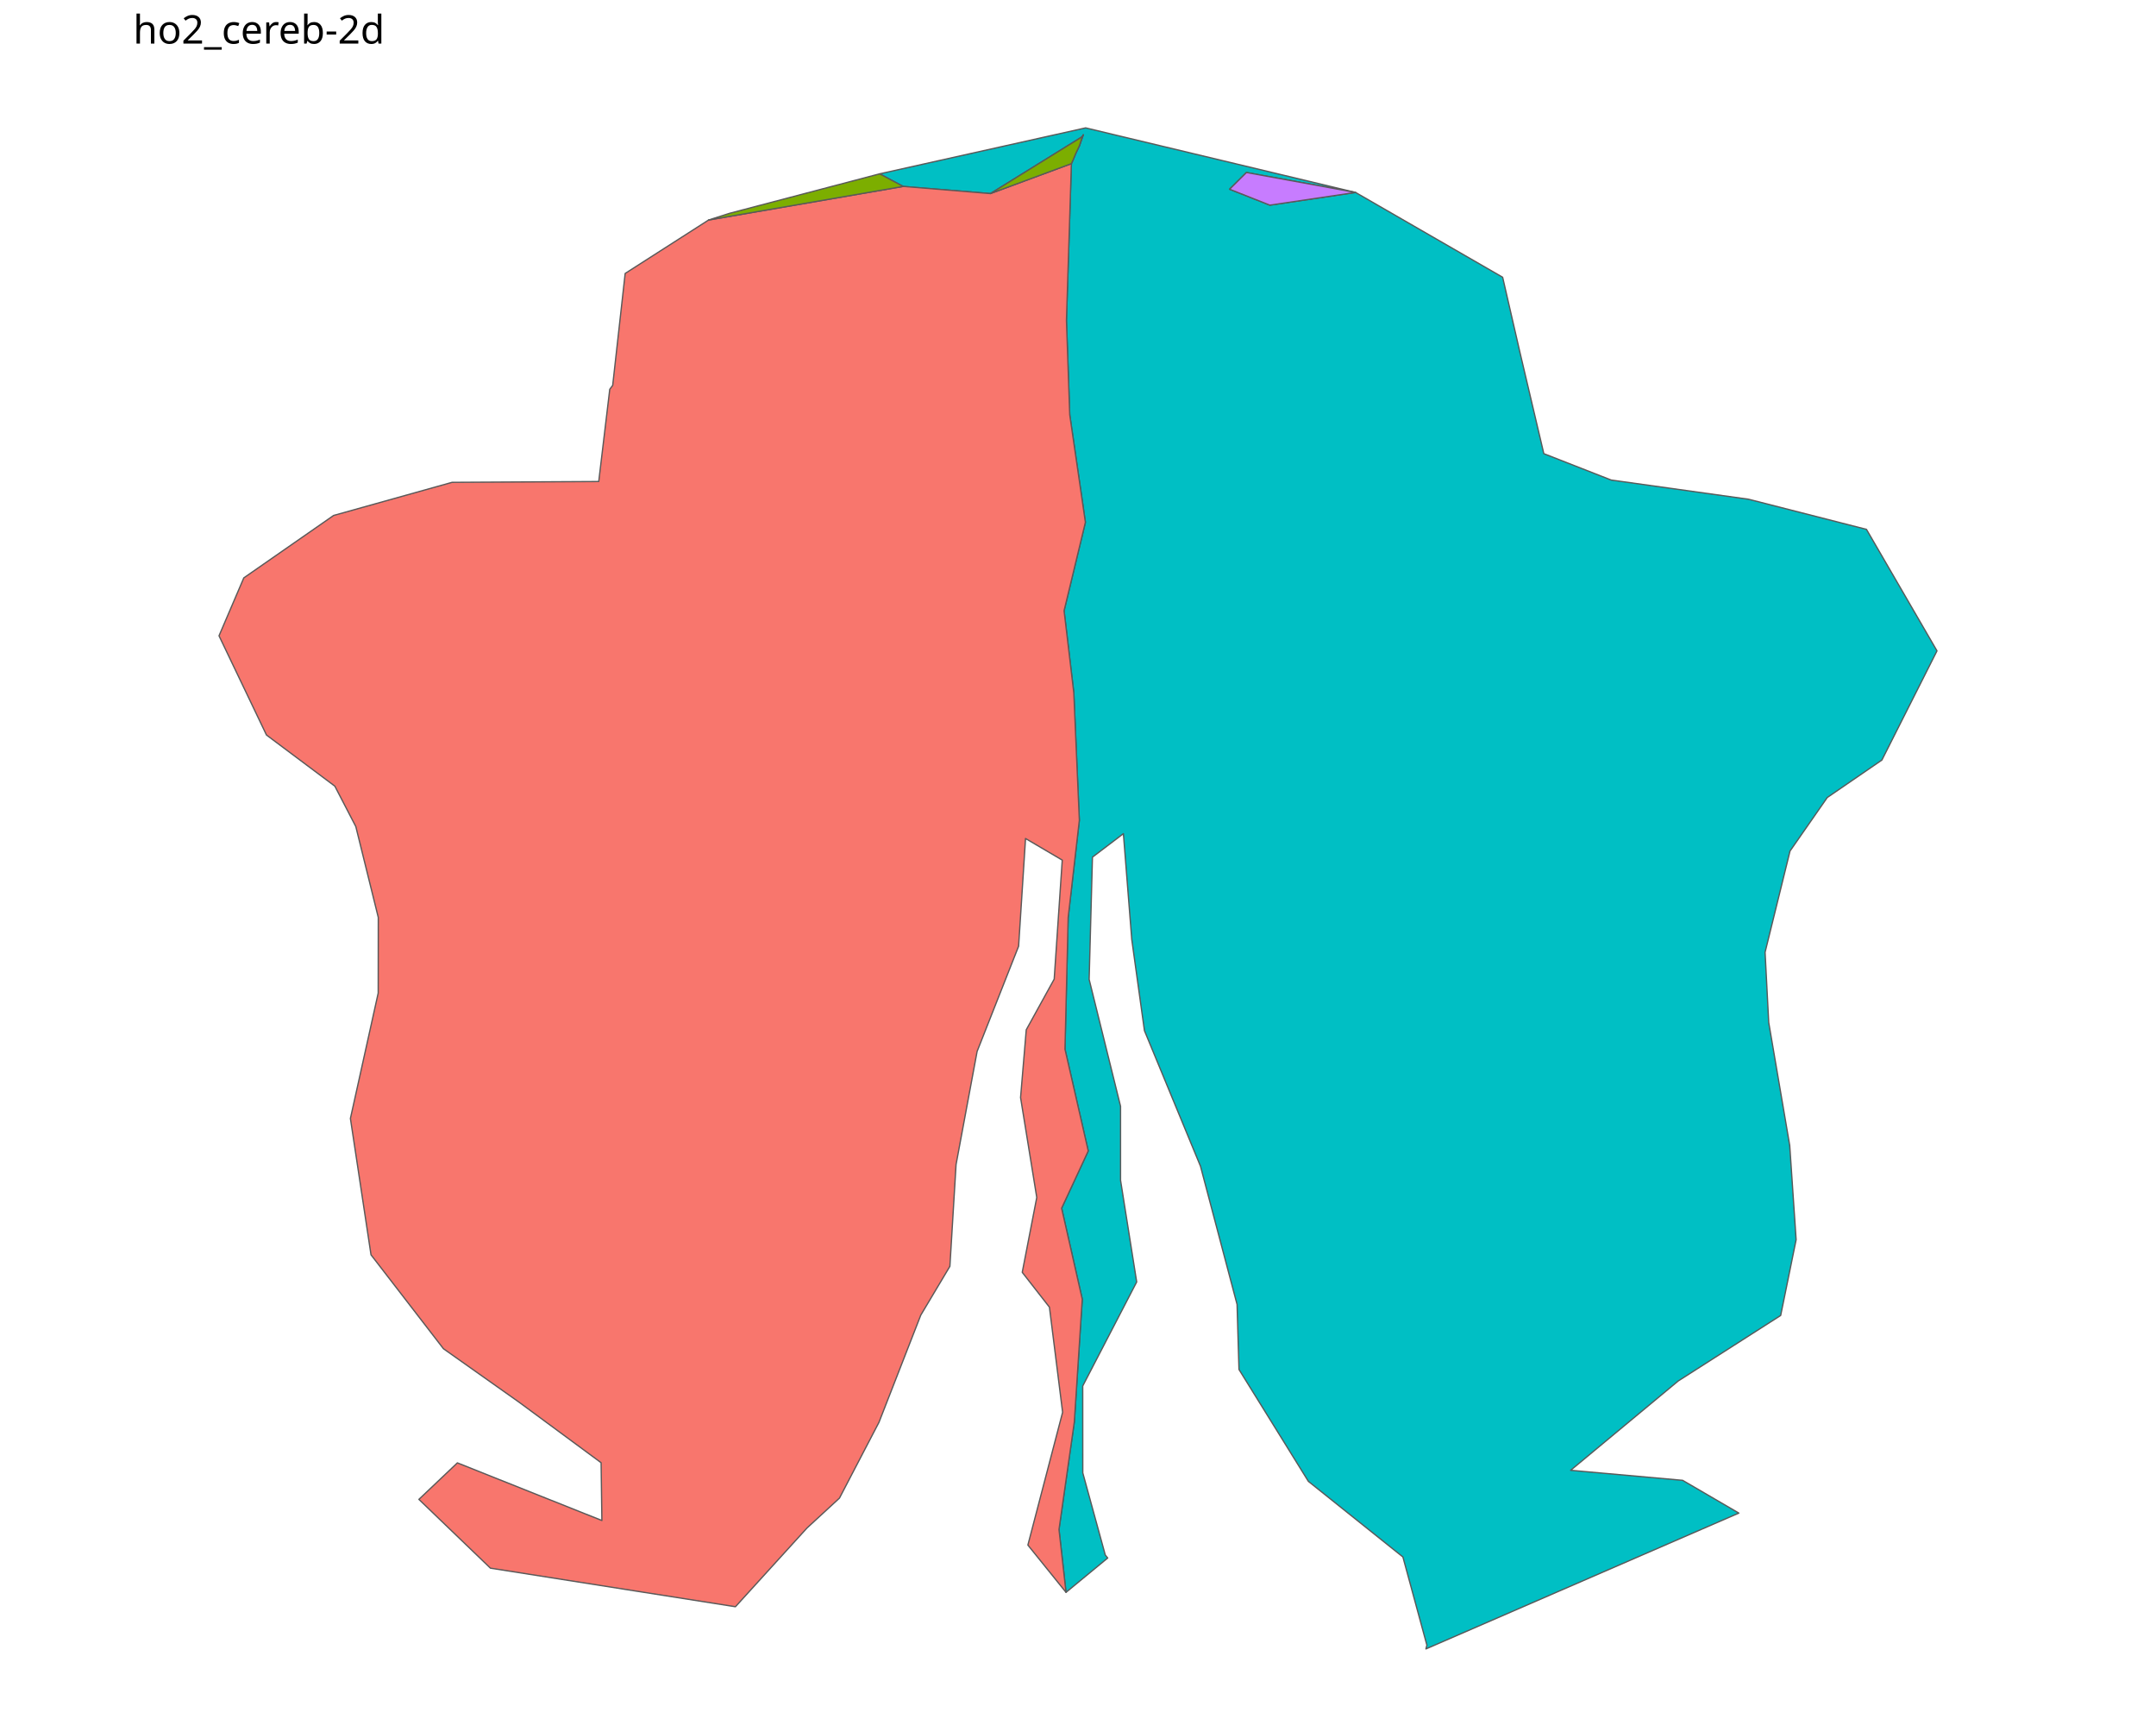
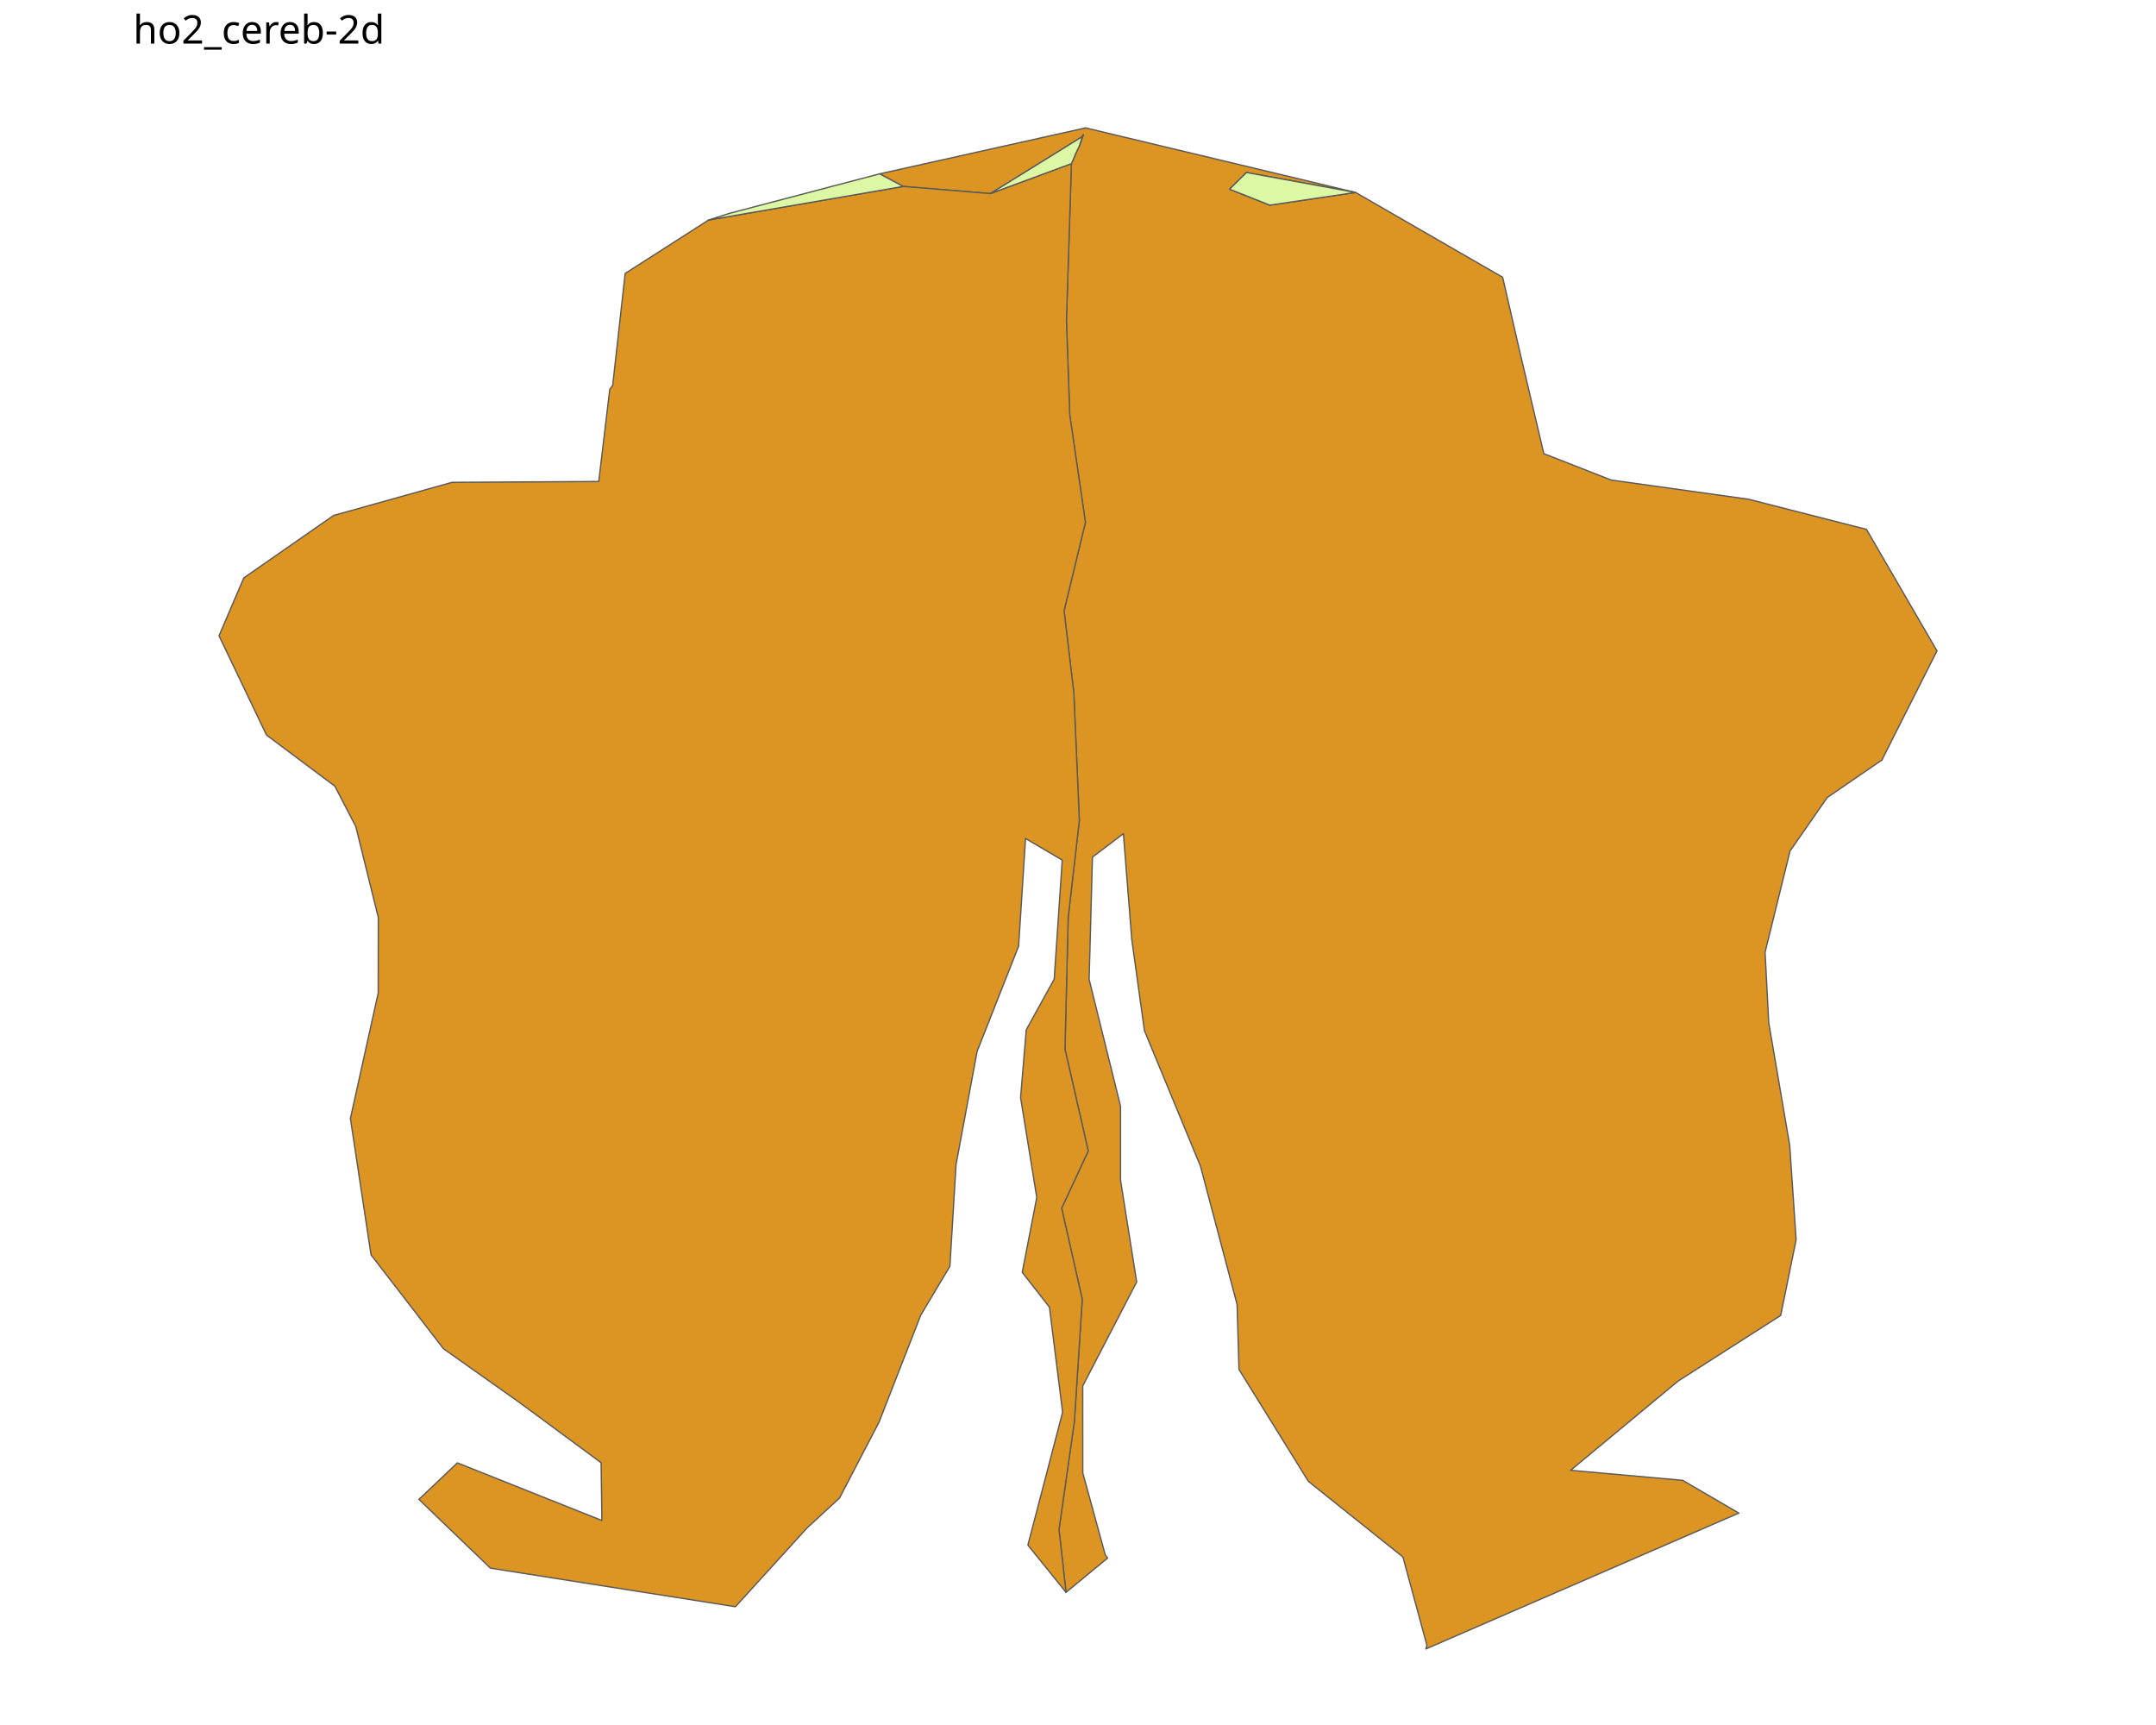
<svg xmlns="http://www.w3.org/2000/svg" class="svglite" data-engine-version="2.0" width="720.00pt" height="576.00pt" viewBox="0 0 720.00 576.00">
  <defs>
    <style type="text/css">
    .svglite line, .svglite polyline, .svglite polygon, .svglite path, .svglite rect, .svglite circle {
      fill: none;
      stroke: #000000;
      stroke-linecap: round;
      stroke-linejoin: round;
      stroke-miterlimit: 10.00;
    }
  </style>
  </defs>
  <rect width="100%" height="100%" style="stroke: none; fill: #FFFFFF;" />
  <defs>
    <clipPath id="cpMC4wMHw3MjAuMDB8MC4wMHw1NzYuMDA=">
      <rect x="0.00" y="0.00" width="720.00" height="576.00" />
    </clipPath>
  </defs>
  <g clip-path="url(#cpMC4wMHw3MjAuMDB8MC4wMHw1NzYuMDA=)">
</g>
  <defs>
    <clipPath id="cpNDQuNDZ8Njc1LjU0fDAuMDB8NTc2LjAw">
      <rect x="44.46" y="0.00" width="631.08" height="576.00" />
    </clipPath>
  </defs>
  <g clip-path="url(#cpNDQuNDZ8Njc1LjU0fDAuMDB8NTc2LjAw)">
    <rect x="44.46" y="0.00" width="631.08" height="576.00" style="stroke-width: 0.00; stroke: none;" />
  </g>
  <g clip-path="url(#cpMC4wMHw3MjAuMDB8MC4wMHw1NzYuMDA=)">
-     <path d="M 358.36 53.41 L 359.29 51.17 L 360.47 48.68 L 361.76 45.03 L 361.38 45.66 L 330.75 64.64 L 301.62 62.25 L 293.74 58.05 L 362.55 42.70 L 452.70 64.26 L 501.81 92.58 L 507.56 117.54 L 515.56 151.48 L 538.06 160.29 L 583.93 166.70 L 623.31 176.76 L 646.86 217.33 L 628.46 253.79 L 610.22 266.30 L 597.78 284.17 L 589.45 317.97 L 590.67 341.44 L 597.68 382.48 L 599.82 413.96 L 594.66 439.25 L 560.44 461.13 L 524.52 490.95 L 561.92 494.30 L 580.69 505.24 L 476.19 550.60 L 476.51 549.32 L 468.50 519.89 L 436.94 494.65 L 413.76 457.29 L 413.12 435.56 L 400.91 389.43 L 382.19 344.15 L 377.96 313.74 L 375.16 278.37 L 364.83 286.21 L 363.72 327.03 L 374.21 369.40 L 374.21 394.11 L 379.60 428.06 L 361.58 462.80 L 361.60 491.82 L 369.11 519.24 L 369.92 520.24 L 356.00 531.71 L 353.65 510.72 L 358.78 474.75 L 361.42 433.83 L 354.53 403.44 L 363.42 384.32 L 355.65 350.34 L 356.72 306.34 L 360.45 273.91 L 358.60 231.36 L 355.35 203.94 L 362.47 174.40 L 357.24 138.51 L 356.14 106.98 L 357.80 54.64 L 358.36 53.41 ZM 416.25 57.60 L 410.63 63.18 L 424.06 68.50 L 452.70 64.26 L 416.25 57.60 Z" style="fill-rule: evenodd; fill: #00BFC4; stroke-width: 0.43; stroke: #595959; stroke-linecap: butt;" />
-     <path d="M 204.61 128.68 L 208.78 91.30 L 236.62 73.47 L 301.62 62.25 L 330.75 64.64 L 357.80 54.64 L 356.14 106.98 L 357.24 138.51 L 362.47 174.40 L 355.35 203.94 L 358.60 231.36 L 360.45 273.91 L 356.72 306.34 L 355.65 350.34 L 363.42 384.32 L 354.53 403.44 L 361.42 433.83 L 358.78 474.75 L 353.65 510.72 L 356.00 531.71 L 343.26 515.92 L 354.86 471.58 L 350.46 436.48 L 341.38 424.85 L 346.23 399.85 L 340.82 366.49 L 342.72 343.86 L 352.05 326.94 L 354.74 287.20 L 342.48 279.99 L 340.17 315.94 L 326.31 351.08 L 319.28 388.85 L 317.22 422.84 L 307.50 439.13 L 293.54 474.92 L 280.34 500.24 L 269.51 510.21 L 245.60 536.51 L 163.78 523.63 L 139.89 500.66 L 152.74 488.47 L 201.00 507.71 L 200.74 488.42 L 173.27 468.16 L 148.08 450.35 L 123.90 419.00 L 117.02 373.47 L 126.30 331.60 L 126.33 306.34 L 118.82 275.99 L 111.82 262.51 L 88.99 245.43 L 73.14 212.30 L 81.42 192.96 L 111.40 172.12 L 150.95 161.06 L 199.95 160.78 L 203.63 129.99 L 204.61 128.68 Z" style="fill-rule: evenodd; fill: #F8766D; stroke-width: 0.43; stroke: #595959; stroke-linecap: butt;" />
-     <path d="M 361.38 45.66 L 361.76 45.03 L 361.23 46.28 L 361.38 45.66 Z" style="fill-rule: evenodd; fill: #F8766D; stroke-width: 0.43; stroke: #595959; stroke-linecap: butt;" />
-     <path d="M 424.06 68.50 L 410.63 63.18 L 416.25 57.60 L 452.70 64.26 L 424.06 68.50 Z" style="fill-rule: evenodd; fill: #C77CFF; stroke-width: 0.43; stroke: #595959; stroke-linecap: butt;" />
-     <path d="M 361.23 46.28 L 361.76 45.03 L 360.47 48.68 L 361.23 46.28 Z" style="fill-rule: evenodd; fill: #C77CFF; stroke-width: 0.43; stroke: #595959; stroke-linecap: butt;" />
-     <path d="M 301.62 62.25 L 236.62 73.47 L 243.63 71.23 L 293.74 58.05 L 301.62 62.25 Z" style="fill-rule: evenodd; fill: #7CAE00; stroke-width: 0.43; stroke: #595959; stroke-linecap: butt;" />
-     <path d="M 361.38 45.66 L 361.23 46.28 L 360.47 48.68 L 359.29 51.17 L 358.36 53.41 L 357.80 54.64 L 330.75 64.64 L 361.38 45.66 Z" style="fill-rule: evenodd; fill: #7CAE00; stroke-width: 0.43; stroke: #595959; stroke-linecap: butt;" />
+     <path d="M 358.36 53.41 L 359.29 51.17 L 360.47 48.68 L 361.76 45.03 L 361.38 45.66 L 330.75 64.64 L 301.62 62.25 L 293.74 58.05 L 362.55 42.70 L 452.70 64.26 L 501.81 92.58 L 507.56 117.54 L 515.56 151.48 L 538.06 160.29 L 583.93 166.70 L 623.31 176.76 L 646.86 217.33 L 628.46 253.79 L 610.22 266.30 L 597.78 284.17 L 589.45 317.97 L 590.67 341.44 L 597.68 382.48 L 599.82 413.96 L 594.66 439.25 L 560.44 461.13 L 524.52 490.95 L 561.92 494.30 L 580.69 505.24 L 476.19 550.60 L 476.51 549.32 L 468.50 519.89 L 436.94 494.65 L 413.76 457.29 L 413.12 435.56 L 400.91 389.43 L 382.19 344.15 L 377.96 313.74 L 375.16 278.37 L 364.83 286.21 L 363.72 327.03 L 374.21 369.40 L 374.21 394.11 L 379.60 428.06 L 361.58 462.80 L 361.60 491.82 L 369.11 519.24 L 369.92 520.24 L 356.00 531.71 L 353.65 510.72 L 358.78 474.75 L 361.42 433.83 L 354.53 403.44 L 363.42 384.32 L 355.65 350.34 L 356.72 306.34 L 360.45 273.91 L 358.60 231.36 L 355.35 203.94 L 362.47 174.40 L 357.24 138.51 L 356.14 106.98 L 357.80 54.64 L 358.36 53.41 ZM 416.25 57.60 L 410.63 63.18 L 424.06 68.50 L 452.70 64.26 L 416.25 57.60 Z" style="fill-rule: evenodd; fill: #DC9422; stroke-width: 0.43; stroke: #595959; stroke-linecap: butt;" />
+     <path d="M 204.61 128.68 L 208.78 91.30 L 236.62 73.47 L 301.62 62.25 L 330.75 64.64 L 357.80 54.64 L 356.14 106.98 L 357.24 138.51 L 362.47 174.40 L 355.35 203.94 L 358.60 231.36 L 360.45 273.91 L 356.72 306.34 L 355.65 350.34 L 363.42 384.32 L 354.53 403.44 L 361.42 433.83 L 358.78 474.75 L 353.65 510.72 L 356.00 531.71 L 343.26 515.92 L 354.86 471.58 L 350.46 436.48 L 341.38 424.85 L 346.23 399.85 L 340.82 366.49 L 342.72 343.86 L 352.05 326.94 L 354.74 287.20 L 342.48 279.99 L 340.17 315.94 L 326.31 351.08 L 319.28 388.85 L 317.22 422.84 L 307.50 439.13 L 293.54 474.92 L 280.34 500.24 L 269.51 510.21 L 245.60 536.51 L 163.78 523.63 L 139.89 500.66 L 152.74 488.47 L 201.00 507.71 L 200.74 488.42 L 173.27 468.16 L 148.08 450.35 L 123.90 419.00 L 117.02 373.47 L 126.30 331.60 L 126.33 306.34 L 118.82 275.99 L 111.82 262.51 L 88.99 245.43 L 73.14 212.30 L 81.42 192.96 L 111.40 172.12 L 150.95 161.06 L 199.95 160.78 L 203.63 129.99 L 204.61 128.68 Z" style="fill-rule: evenodd; fill: #DC9422; stroke-width: 0.43; stroke: #595959; stroke-linecap: butt;" />
+     <path d="M 361.38 45.66 L 361.76 45.03 L 361.23 46.28 L 361.38 45.66 Z" style="fill-rule: evenodd; fill: #DC9422; stroke-width: 0.43; stroke: #595959; stroke-linecap: butt;" />
+     <path d="M 424.06 68.50 L 410.63 63.18 L 416.25 57.60 L 452.70 64.26 L 424.06 68.50 Z" style="fill-rule: evenodd; fill: #DCF8A4; stroke-width: 0.43; stroke: #595959; stroke-linecap: butt;" />
+     <path d="M 361.23 46.28 L 361.76 45.03 L 360.47 48.68 L 361.23 46.28 Z" style="fill-rule: evenodd; fill: #DCF8A4; stroke-width: 0.43; stroke: #595959; stroke-linecap: butt;" />
+     <path d="M 301.62 62.25 L 236.62 73.47 L 243.63 71.23 L 293.74 58.05 L 301.62 62.25 Z" style="fill-rule: evenodd; fill: #DCF8A4; stroke-width: 0.43; stroke: #595959; stroke-linecap: butt;" />
+     <path d="M 361.38 45.66 L 361.23 46.28 L 360.47 48.68 L 359.29 51.17 L 358.36 53.41 L 357.80 54.64 L 330.75 64.64 L 361.38 45.66 Z" style="fill-rule: evenodd; fill: #DCF8A4; stroke-width: 0.43; stroke: #595959; stroke-linecap: butt;" />
    <text x="44.46" y="14.56" style="font-size: 13.20px; font-family: sans;" textLength="81.47px" lengthAdjust="spacingAndGlyphs">ho2_cereb-2d</text>
  </g>
</svg>
